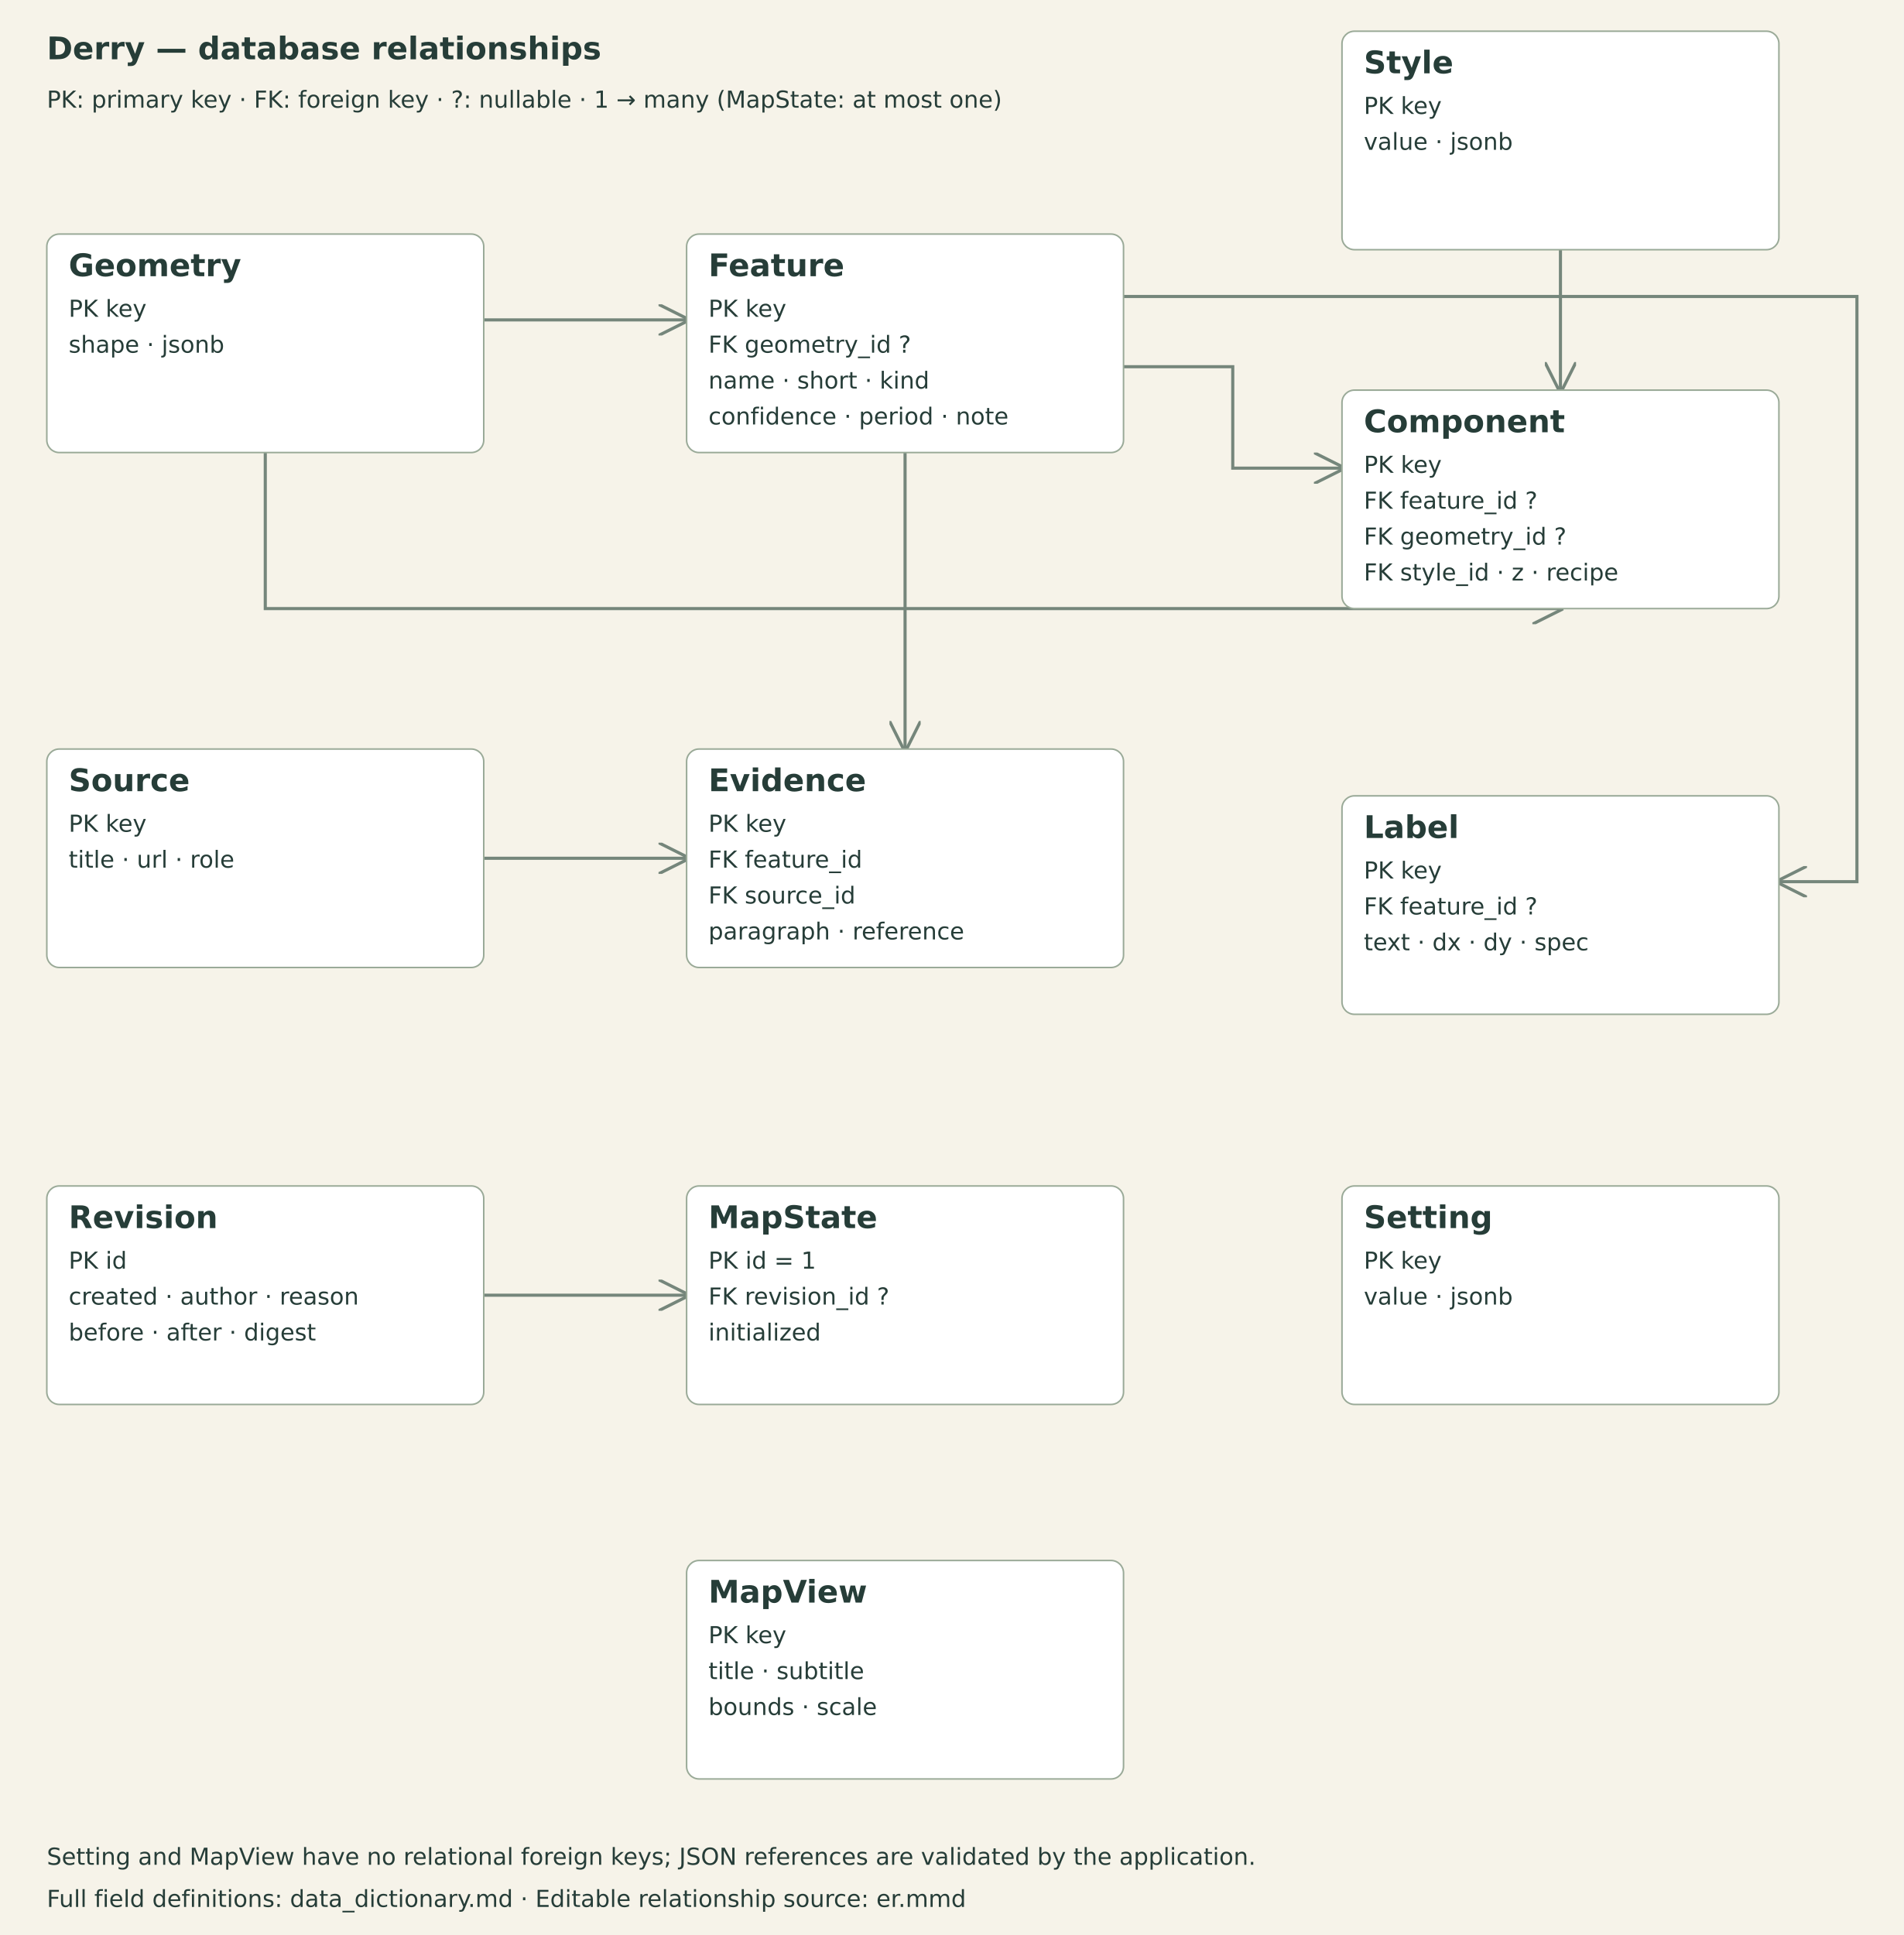
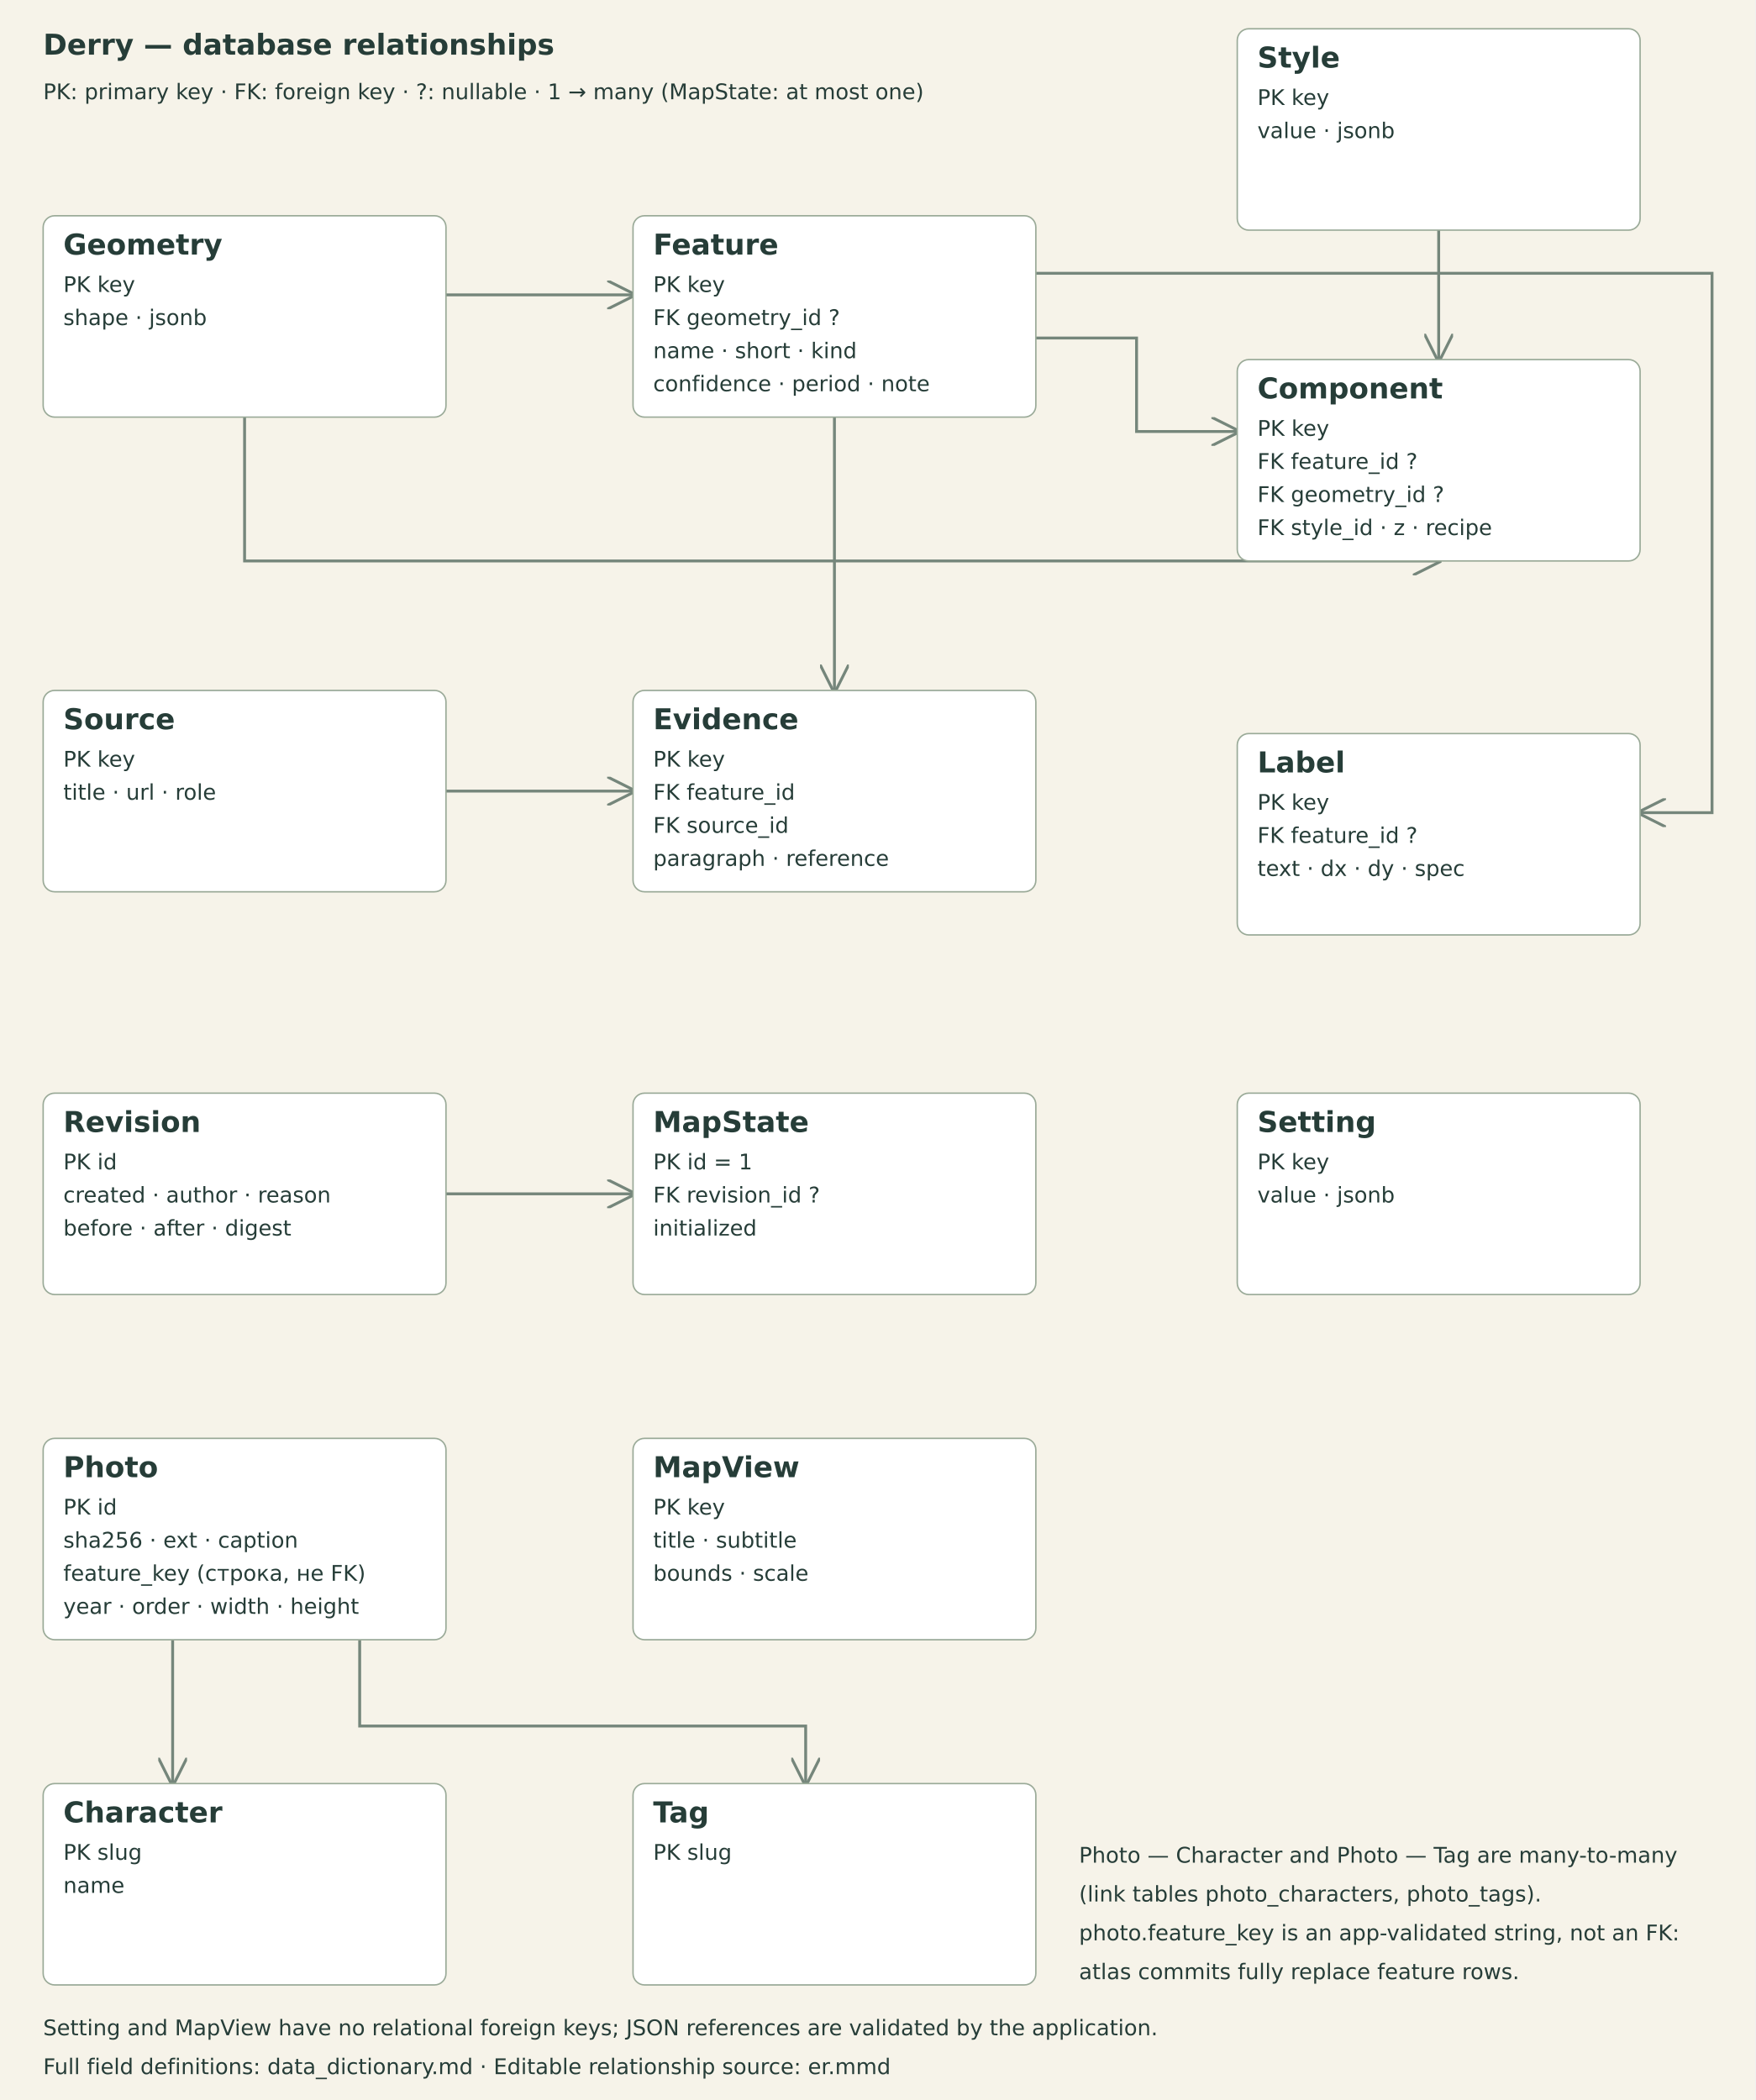
- <svg xmlns="http://www.w3.org/2000/svg" width="1220" height="1240" viewBox="0 0 1220 1240">
-   <rect width="1220" height="1240" fill="#f6f3e9" />
+ <svg xmlns="http://www.w3.org/2000/svg" width="1220" height="1460" viewBox="0 0 1220 1460">
+   <rect width="1220" height="1460" fill="#f6f3e9" />
  <style>text{font-family:DejaVu Sans,sans-serif;fill:#263d38}.title{font-size:20px;font-weight:bold}.field{font-size:15px}.edge{fill:none;stroke:#75867b;stroke-width:2}</style>
  <text x="30" y="38" class="title">Derry — database relationships</text>
  <text x="30" y="69" class="field">PK: primary key · FK: foreign key · ?: nullable · 1 → many (MapState: at most one)</text>
  <defs>
    <marker id="arrow" markerWidth="10" markerHeight="10" refX="9" refY="5" orient="auto">
      <path d="M0 0L10 5L0 10" fill="none" stroke="#75867b" />
    </marker>
  </defs>
  <polyline class="edge" points="310,205 440,205" marker-end="url(#arrow)" />
  <polyline class="edge" points="170,290 170,390 1000,390" marker-end="url(#arrow)" />
  <polyline class="edge" points="720,235 790,235 790,300 860,300" marker-end="url(#arrow)" />
  <polyline class="edge" points="1000,160 1000,250" marker-end="url(#arrow)" />
  <polyline class="edge" points="580,290 580,480" marker-end="url(#arrow)" />
  <polyline class="edge" points="310,550 440,550" marker-end="url(#arrow)" />
  <polyline class="edge" points="720,190 1190,190 1190,565 1140,565" marker-end="url(#arrow)" />
  <polyline class="edge" points="310,830 440,830" marker-end="url(#arrow)" />
+   <polyline class="edge" points="120,1140 120,1240" marker-end="url(#arrow)" />
+   <polyline class="edge" points="250,1140 250,1200 560,1200 560,1240" marker-end="url(#arrow)" />
  <g id="Geometry">
    <rect x="30" y="150" width="280" height="140" rx="8" fill="#ffffff" stroke="#9aaa98" />
    <text x="44" y="177" class="title">Geometry</text>
    <text x="44" y="203" class="field">PK key</text>
    <text x="44" y="226" class="field">shape · jsonb</text>
  </g>
  <g id="Feature">
    <rect x="440" y="150" width="280" height="140" rx="8" fill="#ffffff" stroke="#9aaa98" />
    <text x="454" y="177" class="title">Feature</text>
    <text x="454" y="203" class="field">PK key</text>
    <text x="454" y="226" class="field">FK geometry_id ?</text>
    <text x="454" y="249" class="field">name · short · kind</text>
    <text x="454" y="272" class="field">confidence · period · note</text>
  </g>
  <g id="Style">
    <rect x="860" y="20" width="280" height="140" rx="8" fill="#ffffff" stroke="#9aaa98" />
    <text x="874" y="47" class="title">Style</text>
    <text x="874" y="73" class="field">PK key</text>
    <text x="874" y="96" class="field">value · jsonb</text>
  </g>
  <g id="Component">
    <rect x="860" y="250" width="280" height="140" rx="8" fill="#ffffff" stroke="#9aaa98" />
    <text x="874" y="277" class="title">Component</text>
    <text x="874" y="303" class="field">PK key</text>
    <text x="874" y="326" class="field">FK feature_id ?</text>
    <text x="874" y="349" class="field">FK geometry_id ?</text>
    <text x="874" y="372" class="field">FK style_id · z · recipe</text>
  </g>
  <g id="Source">
    <rect x="30" y="480" width="280" height="140" rx="8" fill="#ffffff" stroke="#9aaa98" />
    <text x="44" y="507" class="title">Source</text>
    <text x="44" y="533" class="field">PK key</text>
    <text x="44" y="556" class="field">title · url · role</text>
  </g>
  <g id="Evidence">
    <rect x="440" y="480" width="280" height="140" rx="8" fill="#ffffff" stroke="#9aaa98" />
    <text x="454" y="507" class="title">Evidence</text>
    <text x="454" y="533" class="field">PK key</text>
    <text x="454" y="556" class="field">FK feature_id</text>
    <text x="454" y="579" class="field">FK source_id</text>
    <text x="454" y="602" class="field">paragraph · reference</text>
  </g>
  <g id="Label">
    <rect x="860" y="510" width="280" height="140" rx="8" fill="#ffffff" stroke="#9aaa98" />
    <text x="874" y="537" class="title">Label</text>
    <text x="874" y="563" class="field">PK key</text>
    <text x="874" y="586" class="field">FK feature_id ?</text>
    <text x="874" y="609" class="field">text · dx · dy · spec</text>
  </g>
  <g id="Revision">
    <rect x="30" y="760" width="280" height="140" rx="8" fill="#ffffff" stroke="#9aaa98" />
    <text x="44" y="787" class="title">Revision</text>
    <text x="44" y="813" class="field">PK id</text>
    <text x="44" y="836" class="field">created · author · reason</text>
    <text x="44" y="859" class="field">before · after · digest</text>
  </g>
  <g id="MapState">
    <rect x="440" y="760" width="280" height="140" rx="8" fill="#ffffff" stroke="#9aaa98" />
    <text x="454" y="787" class="title">MapState</text>
    <text x="454" y="813" class="field">PK id = 1</text>
    <text x="454" y="836" class="field">FK revision_id ?</text>
    <text x="454" y="859" class="field">initialized</text>
  </g>
  <g id="Setting">
    <rect x="860" y="760" width="280" height="140" rx="8" fill="#ffffff" stroke="#9aaa98" />
    <text x="874" y="787" class="title">Setting</text>
    <text x="874" y="813" class="field">PK key</text>
    <text x="874" y="836" class="field">value · jsonb</text>
  </g>
  <g id="MapView">
    <rect x="440" y="1000" width="280" height="140" rx="8" fill="#ffffff" stroke="#9aaa98" />
    <text x="454" y="1027" class="title">MapView</text>
    <text x="454" y="1053" class="field">PK key</text>
    <text x="454" y="1076" class="field">title · subtitle</text>
    <text x="454" y="1099" class="field">bounds · scale</text>
  </g>
-   <text x="30" y="1195" class="field">Setting and MapView have no relational foreign keys; JSON references are validated by the application.</text>
-   <text x="30" y="1222" class="field">Full field definitions: data_dictionary.md · Editable relationship source: er.mmd</text>
+   <g id="Photo">
+     <rect x="30" y="1000" width="280" height="140" rx="8" fill="#ffffff" stroke="#9aaa98" />
+     <text x="44" y="1027" class="title">Photo</text>
+     <text x="44" y="1053" class="field">PK id</text>
+     <text x="44" y="1076" class="field">sha256 · ext · caption</text>
+     <text x="44" y="1099" class="field">feature_key (строка, не FK)</text>
+     <text x="44" y="1122" class="field">year · order · width · height</text>
+   </g>
+   <g id="Character">
+     <rect x="30" y="1240" width="280" height="140" rx="8" fill="#ffffff" stroke="#9aaa98" />
+     <text x="44" y="1267" class="title">Character</text>
+     <text x="44" y="1293" class="field">PK slug</text>
+     <text x="44" y="1316" class="field">name</text>
+   </g>
+   <g id="Tag">
+     <rect x="440" y="1240" width="280" height="140" rx="8" fill="#ffffff" stroke="#9aaa98" />
+     <text x="454" y="1267" class="title">Tag</text>
+     <text x="454" y="1293" class="field">PK slug</text>
+   </g>
+   <text x="30" y="1415" class="field">Setting and MapView have no relational foreign keys; JSON references are validated by the application.</text>
+   <text x="30" y="1442" class="field">Full field definitions: data_dictionary.md · Editable relationship source: er.mmd</text>
+   <text x="750" y="1295" class="field">Photo — Character and Photo — Tag are many-to-many</text>
+   <text x="750" y="1322" class="field">(link tables photo_characters, photo_tags).</text>
+   <text x="750" y="1349" class="field">photo.feature_key is an app-validated string, not an FK:</text>
+   <text x="750" y="1376" class="field">atlas commits fully replace feature rows.</text>
</svg>
